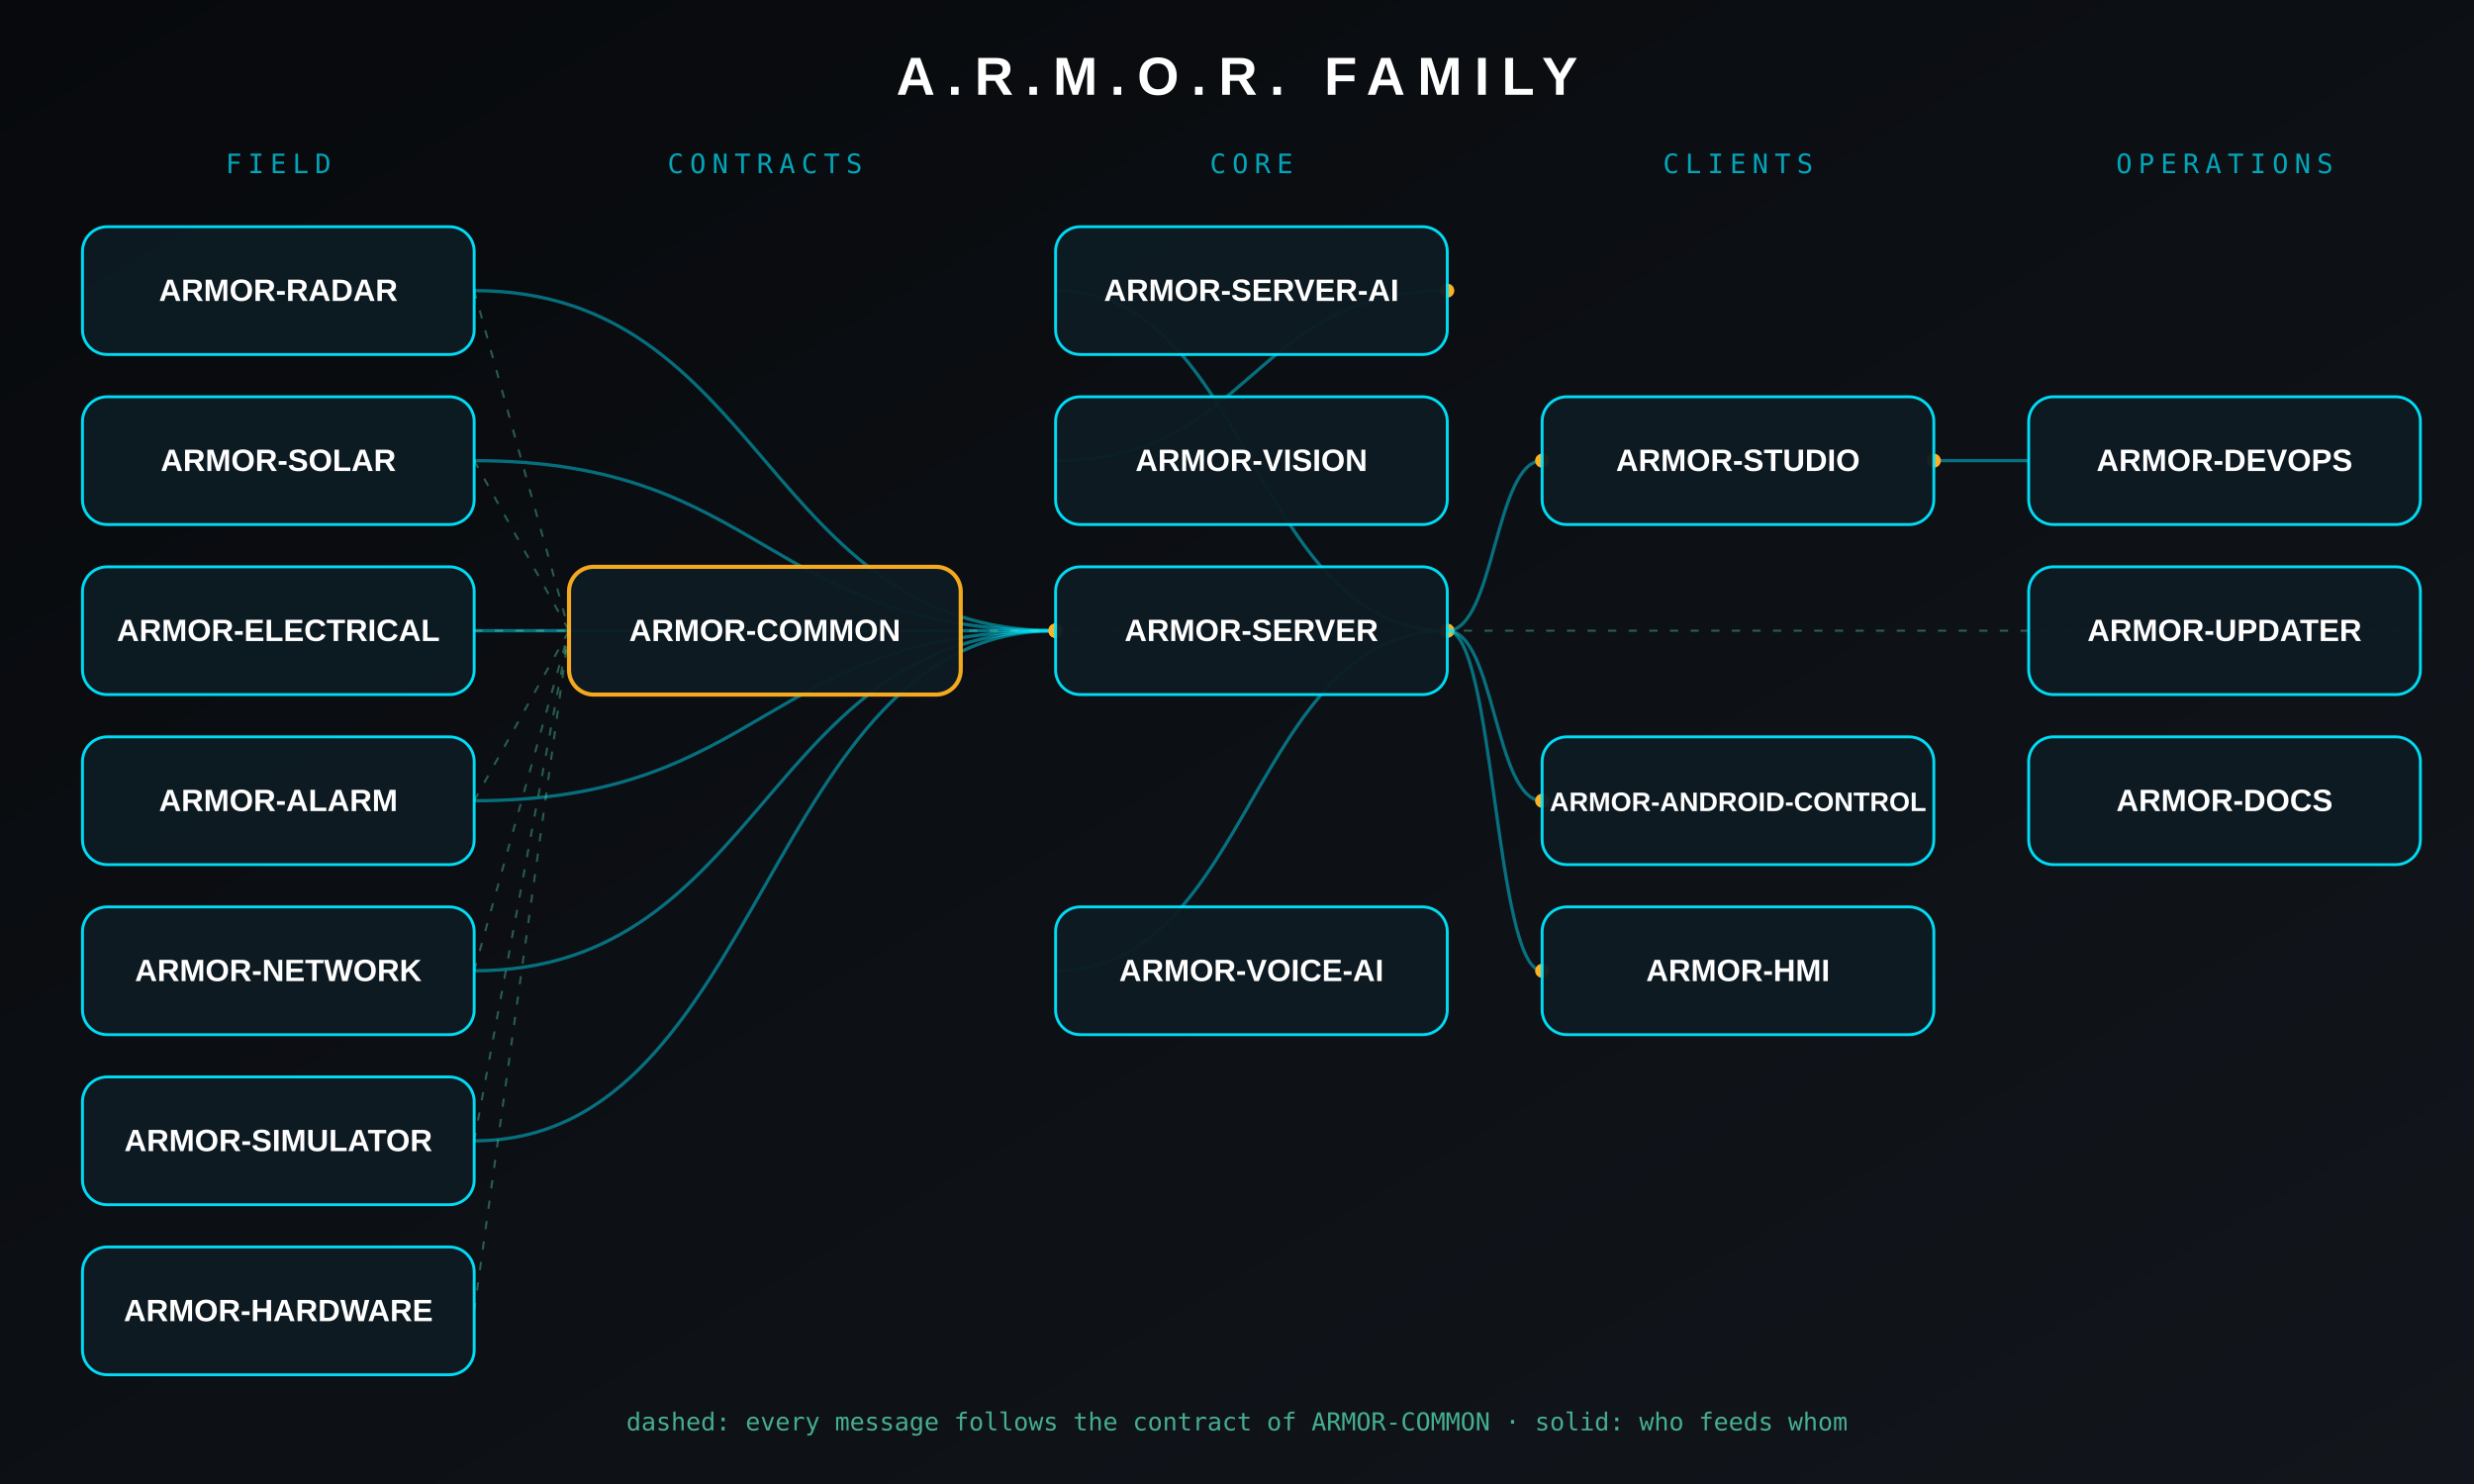
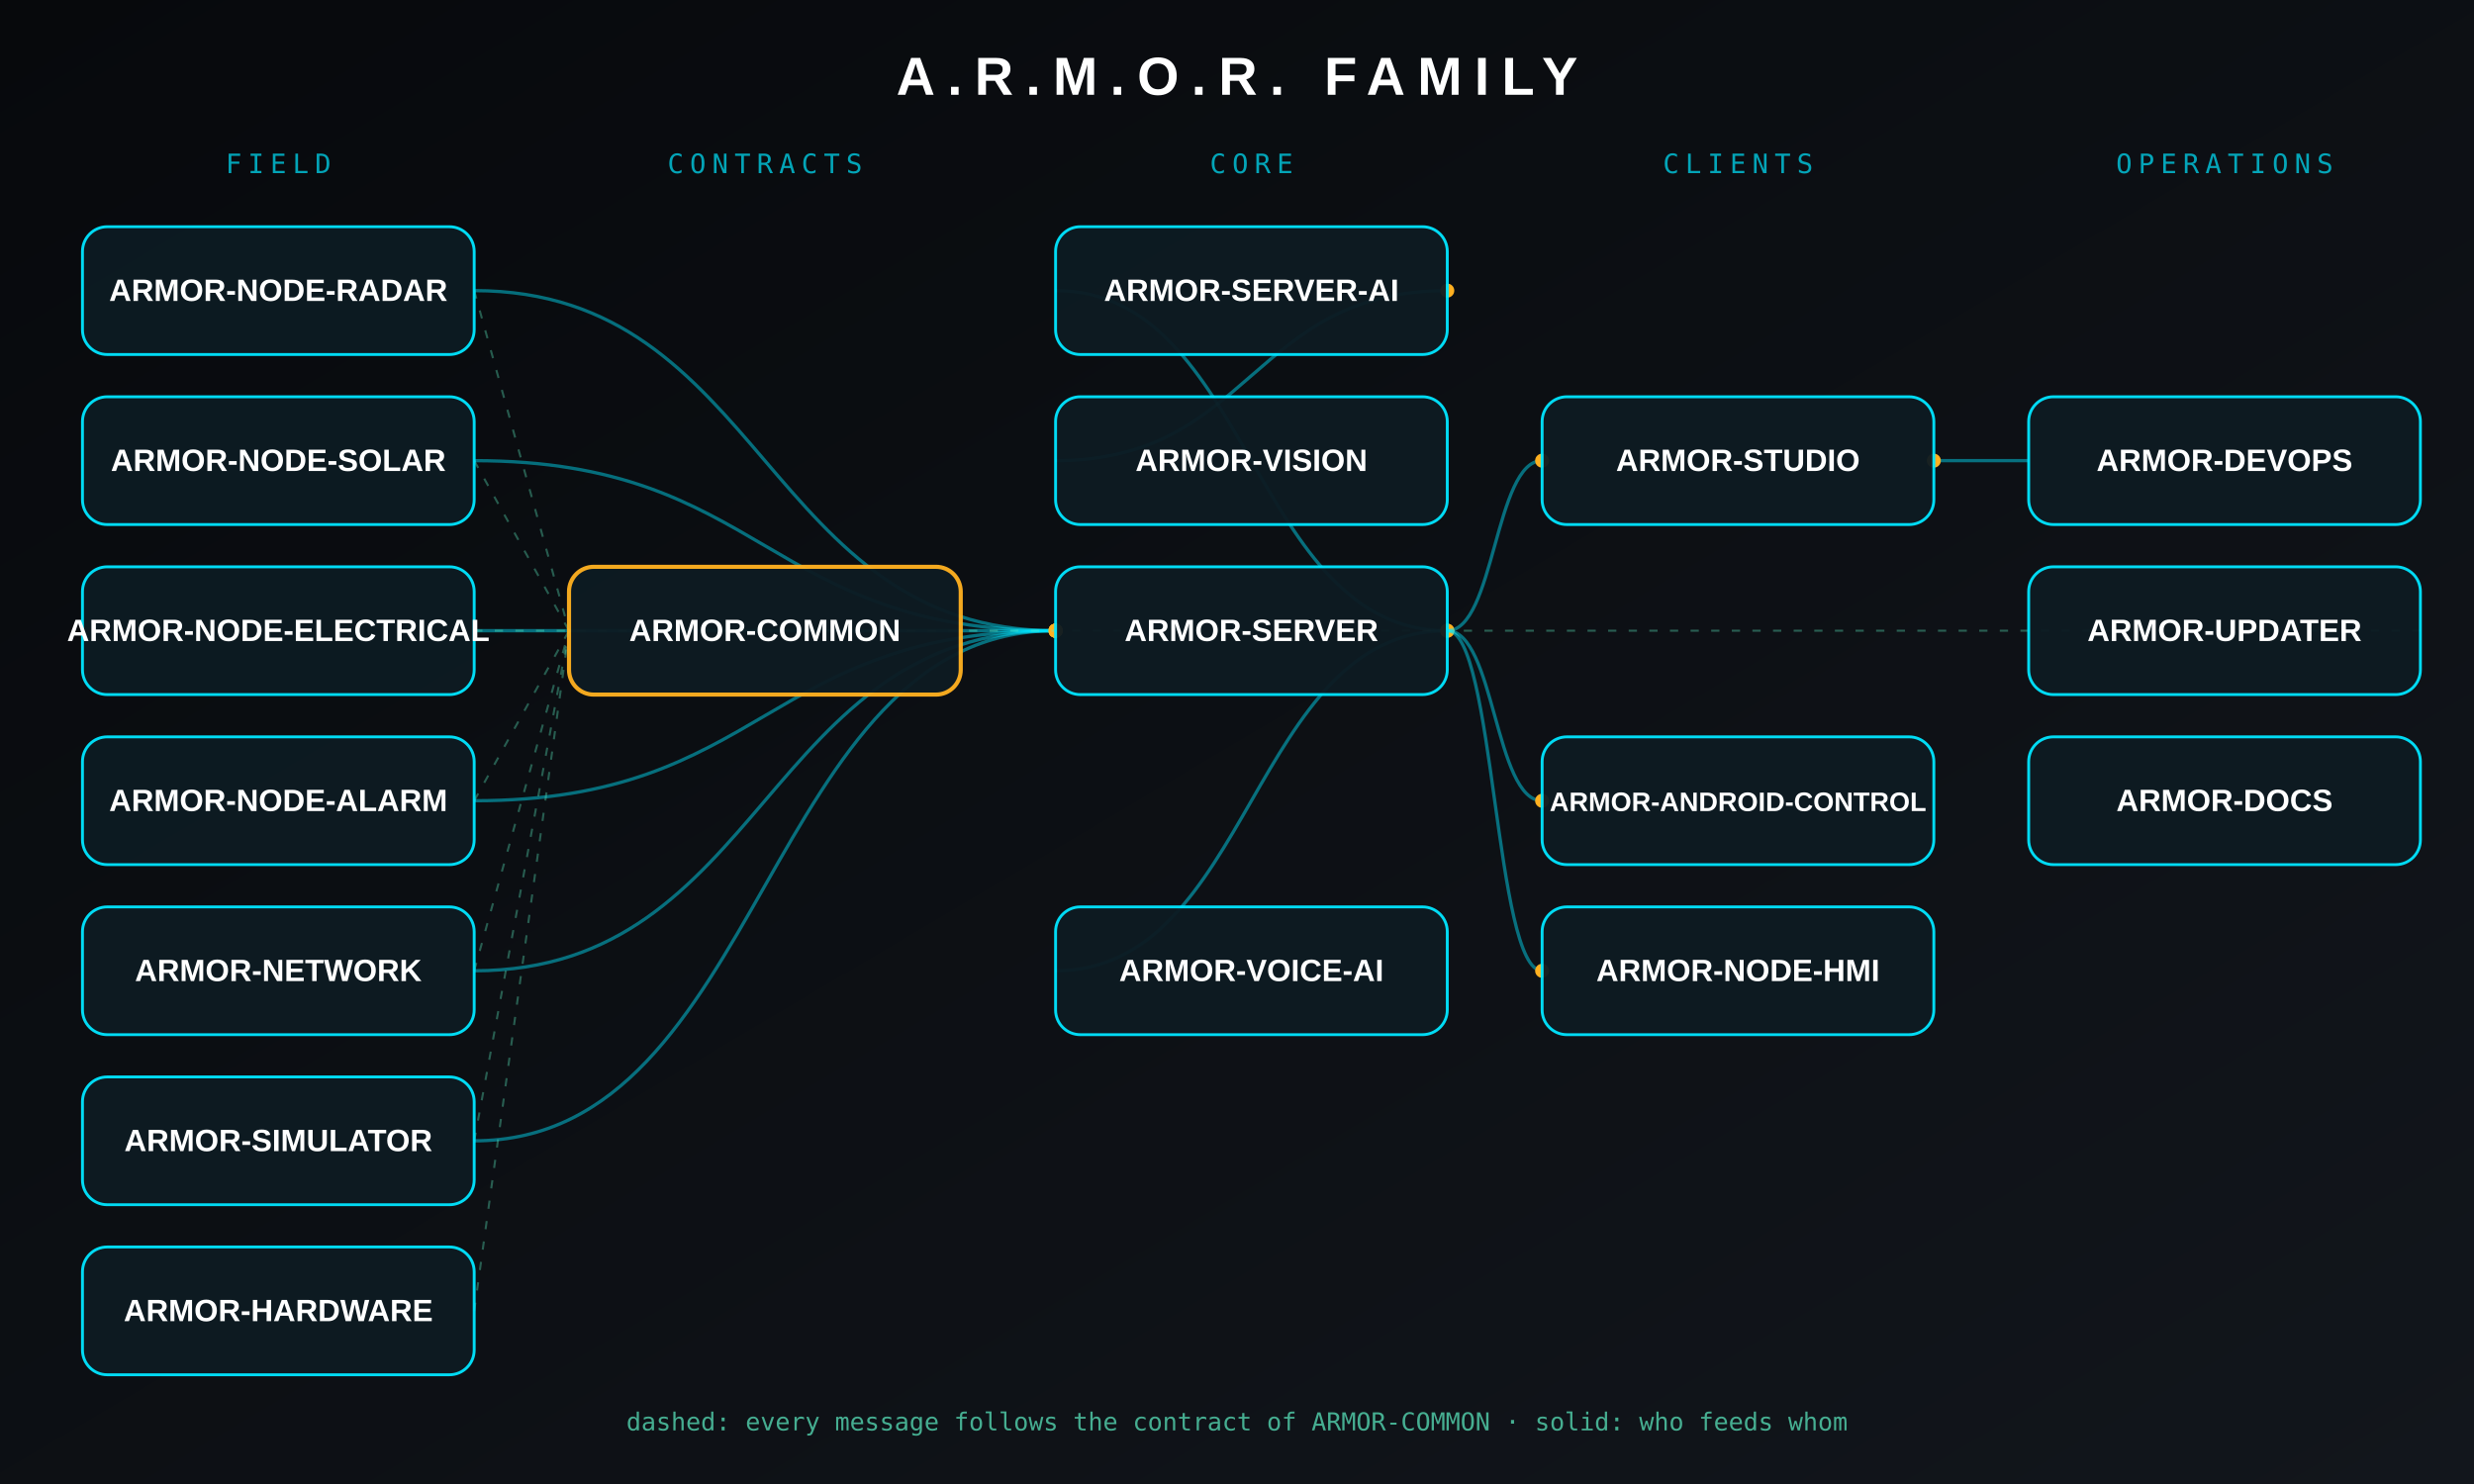
<svg xmlns="http://www.w3.org/2000/svg" viewBox="0 0 1200 720" role="img" aria-labelledby="title desc">
  <defs>
    <linearGradient id="bg" x1="0%" y1="0%" x2="100%" y2="100%">
      <stop stop-color="#07090C" />
      <stop offset="1" stop-color="#12161C" />
    </linearGradient>
    <filter id="g">
      <feGaussianBlur stdDeviation="4" result="b" />
      <feMerge>
        <feMergeNode in="b" />
        <feMergeNode in="SourceGraphic" />
      </feMerge>
    </filter>
  </defs>
  <rect width="1200" height="720" fill="url(#bg)" />
  <text x="600" y="46" text-anchor="middle" font-family="Arial,sans-serif" font-size="26" font-weight="bold" fill="#FFF" letter-spacing="6">A.R.M.O.R. FAMILY</text>
  <text x="135.0" y="84" text-anchor="middle" font-family="monospace" font-size="13" fill="#00E5FF" opacity=".7" letter-spacing="3">FIELD</text>
  <text x="371.0" y="84" text-anchor="middle" font-family="monospace" font-size="13" fill="#00E5FF" opacity=".7" letter-spacing="3">CONTRACTS</text>
  <text x="607.0" y="84" text-anchor="middle" font-family="monospace" font-size="13" fill="#00E5FF" opacity=".7" letter-spacing="3">CORE</text>
  <text x="843.0" y="84" text-anchor="middle" font-family="monospace" font-size="13" fill="#00E5FF" opacity=".7" letter-spacing="3">CLIENTS</text>
  <text x="1079.0" y="84" text-anchor="middle" font-family="monospace" font-size="13" fill="#00E5FF" opacity=".7" letter-spacing="3">OPERATIONS</text>
  <path d="M230.0 141.0 C371.0 141.0, 371.0 306.0, 512.0 306.0" fill="none" stroke="#00E5FF" stroke-width="1.6" opacity=".45" />
  <circle cx="512.0" cy="306.0" r="3.4" fill="#FFB020" />
  <path d="M230.0 223.5 C371.0 223.5, 371.0 306.0, 512.0 306.0" fill="none" stroke="#00E5FF" stroke-width="1.6" opacity=".45" />
  <circle cx="512.0" cy="306.0" r="3.4" fill="#FFB020" />
  <path d="M230.0 306.0 C371.0 306.0, 371.0 306.0, 512.0 306.0" fill="none" stroke="#00E5FF" stroke-width="1.6" opacity=".45" />
  <circle cx="512.0" cy="306.0" r="3.4" fill="#FFB020" />
  <path d="M230.0 388.5 C371.0 388.5, 371.0 306.0, 512.0 306.0" fill="none" stroke="#00E5FF" stroke-width="1.6" opacity=".45" />
  <circle cx="512.0" cy="306.0" r="3.4" fill="#FFB020" />
  <path d="M230.0 471.0 C371.0 471.0, 371.0 306.0, 512.0 306.0" fill="none" stroke="#00E5FF" stroke-width="1.6" opacity=".45" />
  <circle cx="512.0" cy="306.0" r="3.4" fill="#FFB020" />
  <path d="M512.0 223.5 C607.0 223.5, 607.0 141.0, 702.0 141.0" fill="none" stroke="#00E5FF" stroke-width="1.6" opacity=".45" />
  <circle cx="702.0" cy="141.0" r="3.4" fill="#FFB020" />
  <path d="M230.0 553.5 C371.0 553.5, 371.0 306.0, 512.0 306.0" fill="none" stroke="#00E5FF" stroke-width="1.6" opacity=".45" />
  <circle cx="512.0" cy="306.0" r="3.4" fill="#FFB020" />
  <path d="M512.0 141.0 C607.0 141.0, 607.0 306.0, 702.0 306.0" fill="none" stroke="#00E5FF" stroke-width="1.6" opacity=".45" />
  <circle cx="702.0" cy="306.0" r="3.4" fill="#FFB020" />
  <path d="M512.0 471.0 C607.0 471.0, 607.0 306.0, 702.0 306.0" fill="none" stroke="#00E5FF" stroke-width="1.6" opacity=".45" />
  <circle cx="702.0" cy="306.0" r="3.4" fill="#FFB020" />
  <path d="M702.0 306.0 C725.0 306.0, 725.0 223.5, 748.0 223.5" fill="none" stroke="#00E5FF" stroke-width="1.6" opacity=".45" />
  <circle cx="748.0" cy="223.5" r="3.4" fill="#FFB020" />
  <path d="M702.0 306.0 C725.0 306.0, 725.0 388.5, 748.0 388.5" fill="none" stroke="#00E5FF" stroke-width="1.6" opacity=".45" />
  <circle cx="748.0" cy="388.5" r="3.4" fill="#FFB020" />
  <path d="M702.0 306.0 C725.0 306.0, 725.0 471.0, 748.0 471.0" fill="none" stroke="#00E5FF" stroke-width="1.6" opacity=".45" />
  <circle cx="748.0" cy="471.0" r="3.4" fill="#FFB020" />
  <path d="M984.0 223.5 C961.0 223.5, 961.0 223.5, 938.0 223.5" fill="none" stroke="#00E5FF" stroke-width="1.6" opacity=".45" />
  <circle cx="938.0" cy="223.5" r="3.4" fill="#FFB020" />
  <path d="M230.0 141.0 L276.0 306.0" fill="none" stroke="#5DF0C4" stroke-width="1" stroke-dasharray="4 6" opacity=".35" />
  <path d="M230.0 223.5 L276.0 306.0" fill="none" stroke="#5DF0C4" stroke-width="1" stroke-dasharray="4 6" opacity=".35" />
  <path d="M230.0 306.0 L276.0 306.0" fill="none" stroke="#5DF0C4" stroke-width="1" stroke-dasharray="4 6" opacity=".35" />
  <path d="M230.0 388.5 L276.0 306.0" fill="none" stroke="#5DF0C4" stroke-width="1" stroke-dasharray="4 6" opacity=".35" />
  <path d="M230.0 471.0 L276.0 306.0" fill="none" stroke="#5DF0C4" stroke-width="1" stroke-dasharray="4 6" opacity=".35" />
  <path d="M230.0 553.5 L276.0 306.0" fill="none" stroke="#5DF0C4" stroke-width="1" stroke-dasharray="4 6" opacity=".35" />
  <path d="M230.0 636.0 L276.0 306.0" fill="none" stroke="#5DF0C4" stroke-width="1" stroke-dasharray="4 6" opacity=".35" />
  <path d="M1174.0 306.0 L276.0 306.0" fill="none" stroke="#5DF0C4" stroke-width="1" stroke-dasharray="4 6" opacity=".35" />
  <g transform="translate(40 110)">
    <rect width="190" height="62" rx="12" fill="#0d1a22" stroke="#00E5FF" stroke-width="1.4" opacity=".95" />
-     <text x="95.0" y="36.0" text-anchor="middle" font-family="Arial,sans-serif" font-size="15" font-weight="bold" fill="#FFF">ARMOR-RADAR</text>
+     <text x="95.0" y="36.0" text-anchor="middle" font-family="Arial,sans-serif" font-size="15" font-weight="bold" fill="#FFF">ARMOR-NODE-RADAR</text>
  </g>
  <g transform="translate(40 192.5)">
    <rect width="190" height="62" rx="12" fill="#0d1a22" stroke="#00E5FF" stroke-width="1.4" opacity=".95" />
-     <text x="95.0" y="36.0" text-anchor="middle" font-family="Arial,sans-serif" font-size="15" font-weight="bold" fill="#FFF">ARMOR-SOLAR</text>
+     <text x="95.0" y="36.0" text-anchor="middle" font-family="Arial,sans-serif" font-size="15" font-weight="bold" fill="#FFF">ARMOR-NODE-SOLAR</text>
  </g>
  <g transform="translate(40 275.0)">
    <rect width="190" height="62" rx="12" fill="#0d1a22" stroke="#00E5FF" stroke-width="1.4" opacity=".95" />
-     <text x="95.0" y="36.0" text-anchor="middle" font-family="Arial,sans-serif" font-size="15" font-weight="bold" fill="#FFF">ARMOR-ELECTRICAL</text>
+     <text x="95.0" y="36.0" text-anchor="middle" font-family="Arial,sans-serif" font-size="15" font-weight="bold" fill="#FFF">ARMOR-NODE-ELECTRICAL</text>
  </g>
  <g transform="translate(40 357.5)">
    <rect width="190" height="62" rx="12" fill="#0d1a22" stroke="#00E5FF" stroke-width="1.4" opacity=".95" />
-     <text x="95.0" y="36.0" text-anchor="middle" font-family="Arial,sans-serif" font-size="15" font-weight="bold" fill="#FFF">ARMOR-ALARM</text>
+     <text x="95.0" y="36.0" text-anchor="middle" font-family="Arial,sans-serif" font-size="15" font-weight="bold" fill="#FFF">ARMOR-NODE-ALARM</text>
  </g>
  <g transform="translate(40 440)">
    <rect width="190" height="62" rx="12" fill="#0d1a22" stroke="#00E5FF" stroke-width="1.4" opacity=".95" />
    <text x="95.0" y="36.0" text-anchor="middle" font-family="Arial,sans-serif" font-size="15" font-weight="bold" fill="#FFF">ARMOR-NETWORK</text>
  </g>
  <g transform="translate(40 522.5)">
    <rect width="190" height="62" rx="12" fill="#0d1a22" stroke="#00E5FF" stroke-width="1.4" opacity=".95" />
    <text x="95.0" y="36.0" text-anchor="middle" font-family="Arial,sans-serif" font-size="15" font-weight="bold" fill="#FFF">ARMOR-SIMULATOR</text>
  </g>
  <g transform="translate(40 605.0)">
    <rect width="190" height="62" rx="12" fill="#0d1a22" stroke="#00E5FF" stroke-width="1.4" opacity=".95" />
    <text x="95.0" y="36.0" text-anchor="middle" font-family="Arial,sans-serif" font-size="15" font-weight="bold" fill="#FFF">ARMOR-HARDWARE</text>
  </g>
  <g transform="translate(276 275.0)">
    <rect width="190" height="62" rx="12" fill="#0d1a22" stroke="#FFB020" stroke-width="2" opacity=".95" />
    <text x="95.0" y="36.0" text-anchor="middle" font-family="Arial,sans-serif" font-size="15" font-weight="bold" fill="#FFF">ARMOR-COMMON</text>
  </g>
  <g transform="translate(512 110)">
    <rect width="190" height="62" rx="12" fill="#0d1a22" stroke="#00E5FF" stroke-width="1.4" opacity=".95" />
    <text x="95.0" y="36.0" text-anchor="middle" font-family="Arial,sans-serif" font-size="15" font-weight="bold" fill="#FFF">ARMOR-SERVER-AI</text>
  </g>
  <g transform="translate(512 192.5)">
    <rect width="190" height="62" rx="12" fill="#0d1a22" stroke="#00E5FF" stroke-width="1.4" opacity=".95" />
    <text x="95.0" y="36.0" text-anchor="middle" font-family="Arial,sans-serif" font-size="15" font-weight="bold" fill="#FFF">ARMOR-VISION</text>
  </g>
  <g transform="translate(512 275.0)">
    <rect width="190" height="62" rx="12" fill="#0d1a22" stroke="#00E5FF" stroke-width="1.4" opacity=".95" />
    <text x="95.0" y="36.0" text-anchor="middle" font-family="Arial,sans-serif" font-size="15" font-weight="bold" fill="#FFF">ARMOR-SERVER</text>
  </g>
  <g transform="translate(512 440)">
    <rect width="190" height="62" rx="12" fill="#0d1a22" stroke="#00E5FF" stroke-width="1.4" opacity=".95" />
    <text x="95.0" y="36.0" text-anchor="middle" font-family="Arial,sans-serif" font-size="15" font-weight="bold" fill="#FFF">ARMOR-VOICE-AI</text>
  </g>
  <g transform="translate(748 192.5)">
    <rect width="190" height="62" rx="12" fill="#0d1a22" stroke="#00E5FF" stroke-width="1.4" opacity=".95" />
    <text x="95.0" y="36.0" text-anchor="middle" font-family="Arial,sans-serif" font-size="15" font-weight="bold" fill="#FFF">ARMOR-STUDIO</text>
  </g>
  <g transform="translate(748 357.5)">
    <rect width="190" height="62" rx="12" fill="#0d1a22" stroke="#00E5FF" stroke-width="1.4" opacity=".95" />
    <text x="95.0" y="36.0" text-anchor="middle" font-family="Arial,sans-serif" font-size="13" font-weight="bold" fill="#FFF">ARMOR-ANDROID-CONTROL</text>
  </g>
  <g transform="translate(748 440)">
    <rect width="190" height="62" rx="12" fill="#0d1a22" stroke="#00E5FF" stroke-width="1.4" opacity=".95" />
-     <text x="95.0" y="36.0" text-anchor="middle" font-family="Arial,sans-serif" font-size="15" font-weight="bold" fill="#FFF">ARMOR-HMI</text>
+     <text x="95.0" y="36.0" text-anchor="middle" font-family="Arial,sans-serif" font-size="15" font-weight="bold" fill="#FFF">ARMOR-NODE-HMI</text>
  </g>
  <g transform="translate(984 192.5)">
    <rect width="190" height="62" rx="12" fill="#0d1a22" stroke="#00E5FF" stroke-width="1.4" opacity=".95" />
    <text x="95.0" y="36.0" text-anchor="middle" font-family="Arial,sans-serif" font-size="15" font-weight="bold" fill="#FFF">ARMOR-DEVOPS</text>
  </g>
  <g transform="translate(984 275.0)">
    <rect width="190" height="62" rx="12" fill="#0d1a22" stroke="#00E5FF" stroke-width="1.4" opacity=".95" />
    <text x="95.0" y="36.0" text-anchor="middle" font-family="Arial,sans-serif" font-size="15" font-weight="bold" fill="#FFF">ARMOR-UPDATER</text>
  </g>
  <g transform="translate(984 357.5)">
    <rect width="190" height="62" rx="12" fill="#0d1a22" stroke="#00E5FF" stroke-width="1.4" opacity=".95" />
    <text x="95.0" y="36.0" text-anchor="middle" font-family="Arial,sans-serif" font-size="15" font-weight="bold" fill="#FFF">ARMOR-DOCS</text>
  </g>
  <text x="600" y="694" text-anchor="middle" font-family="monospace" font-size="12" fill="#5DF0C4" opacity=".7">dashed: every message follows the contract of ARMOR-COMMON  ·  solid: who feeds whom</text>
</svg>
